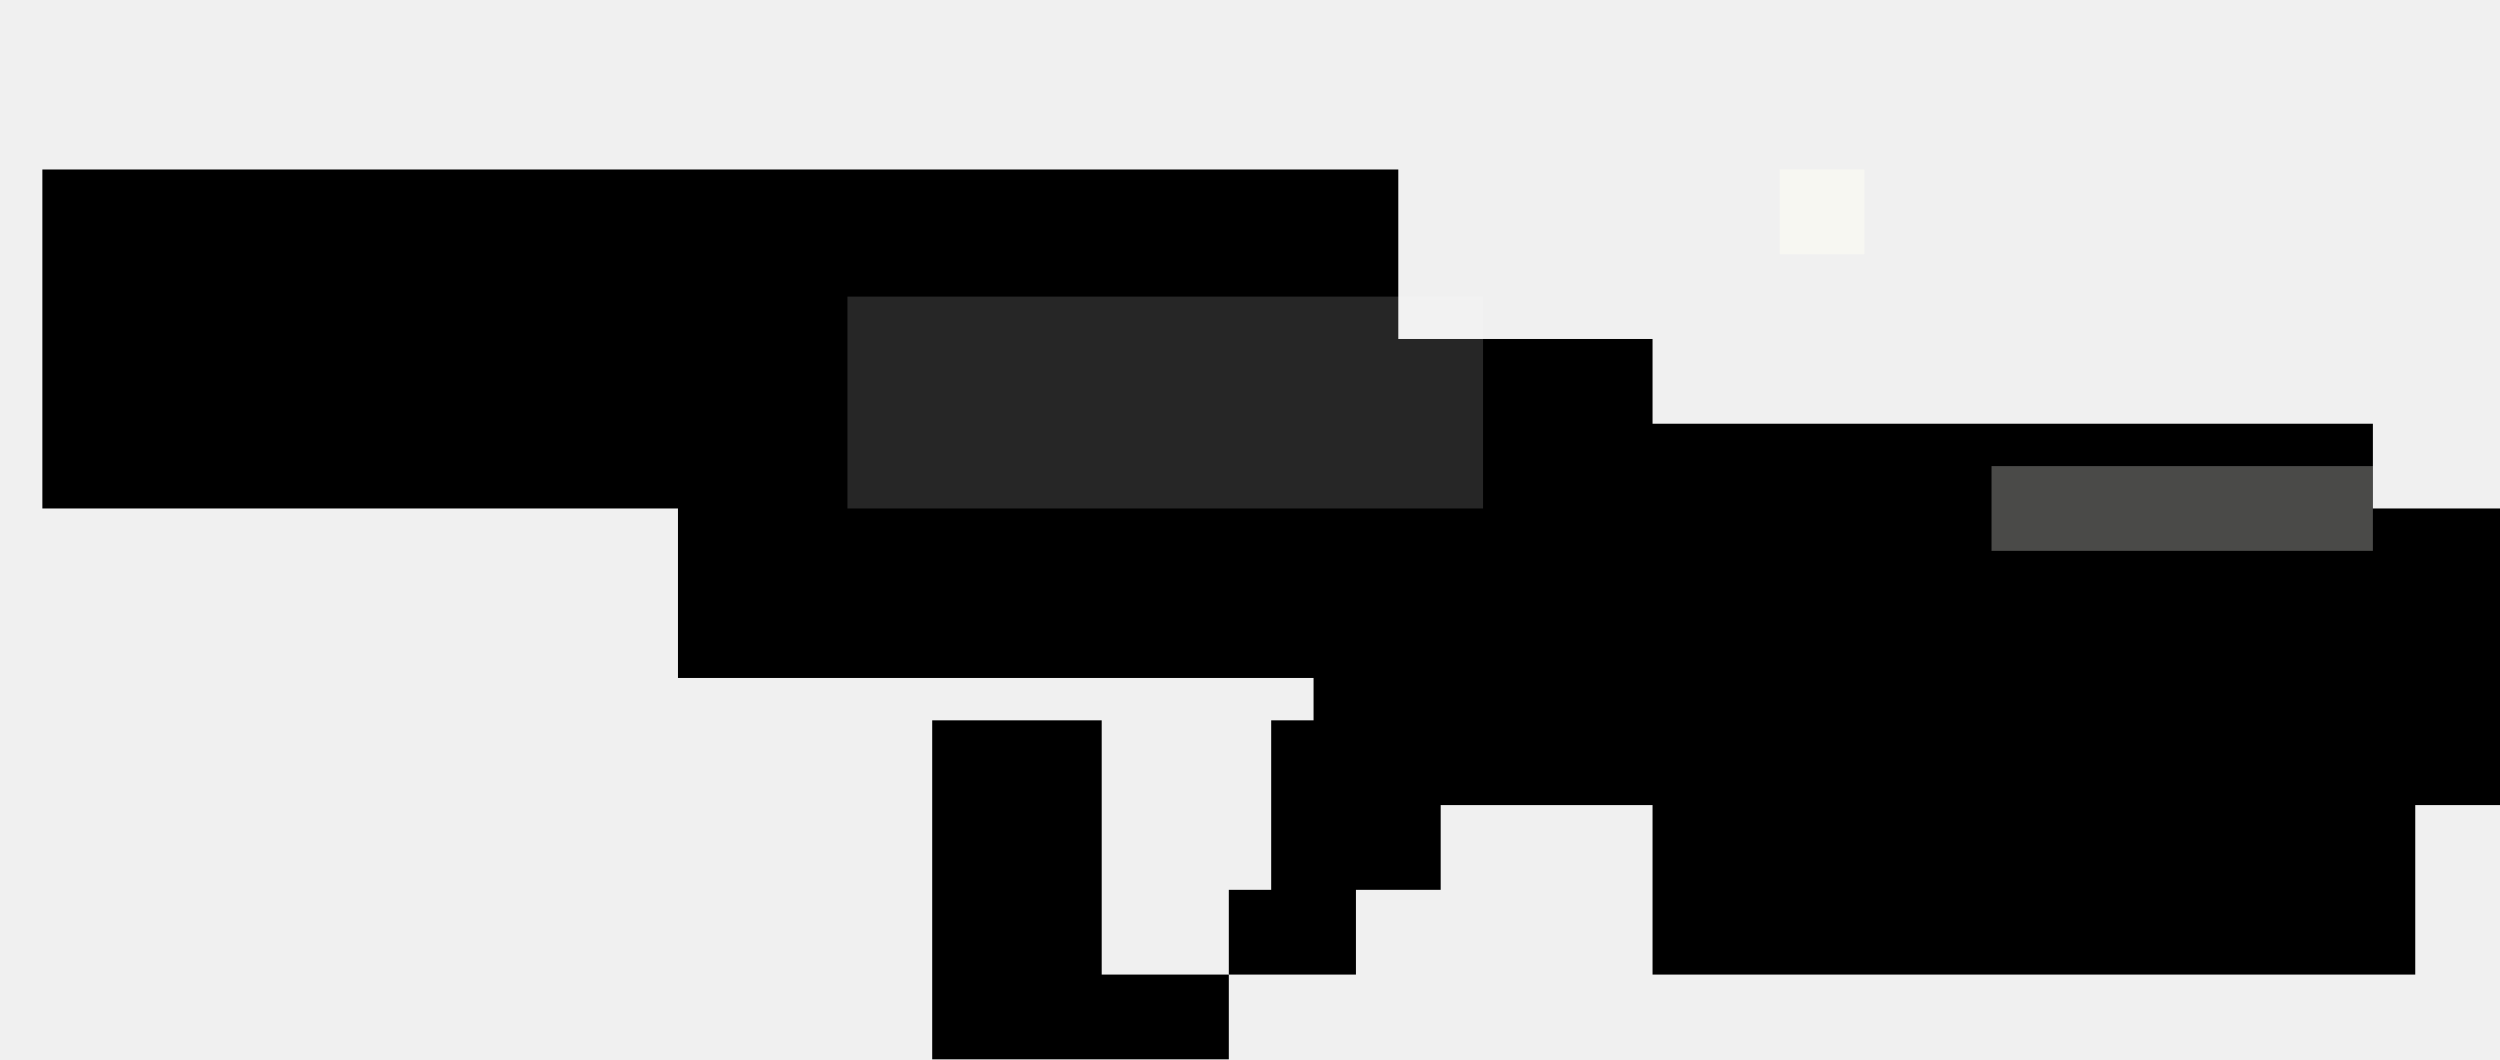
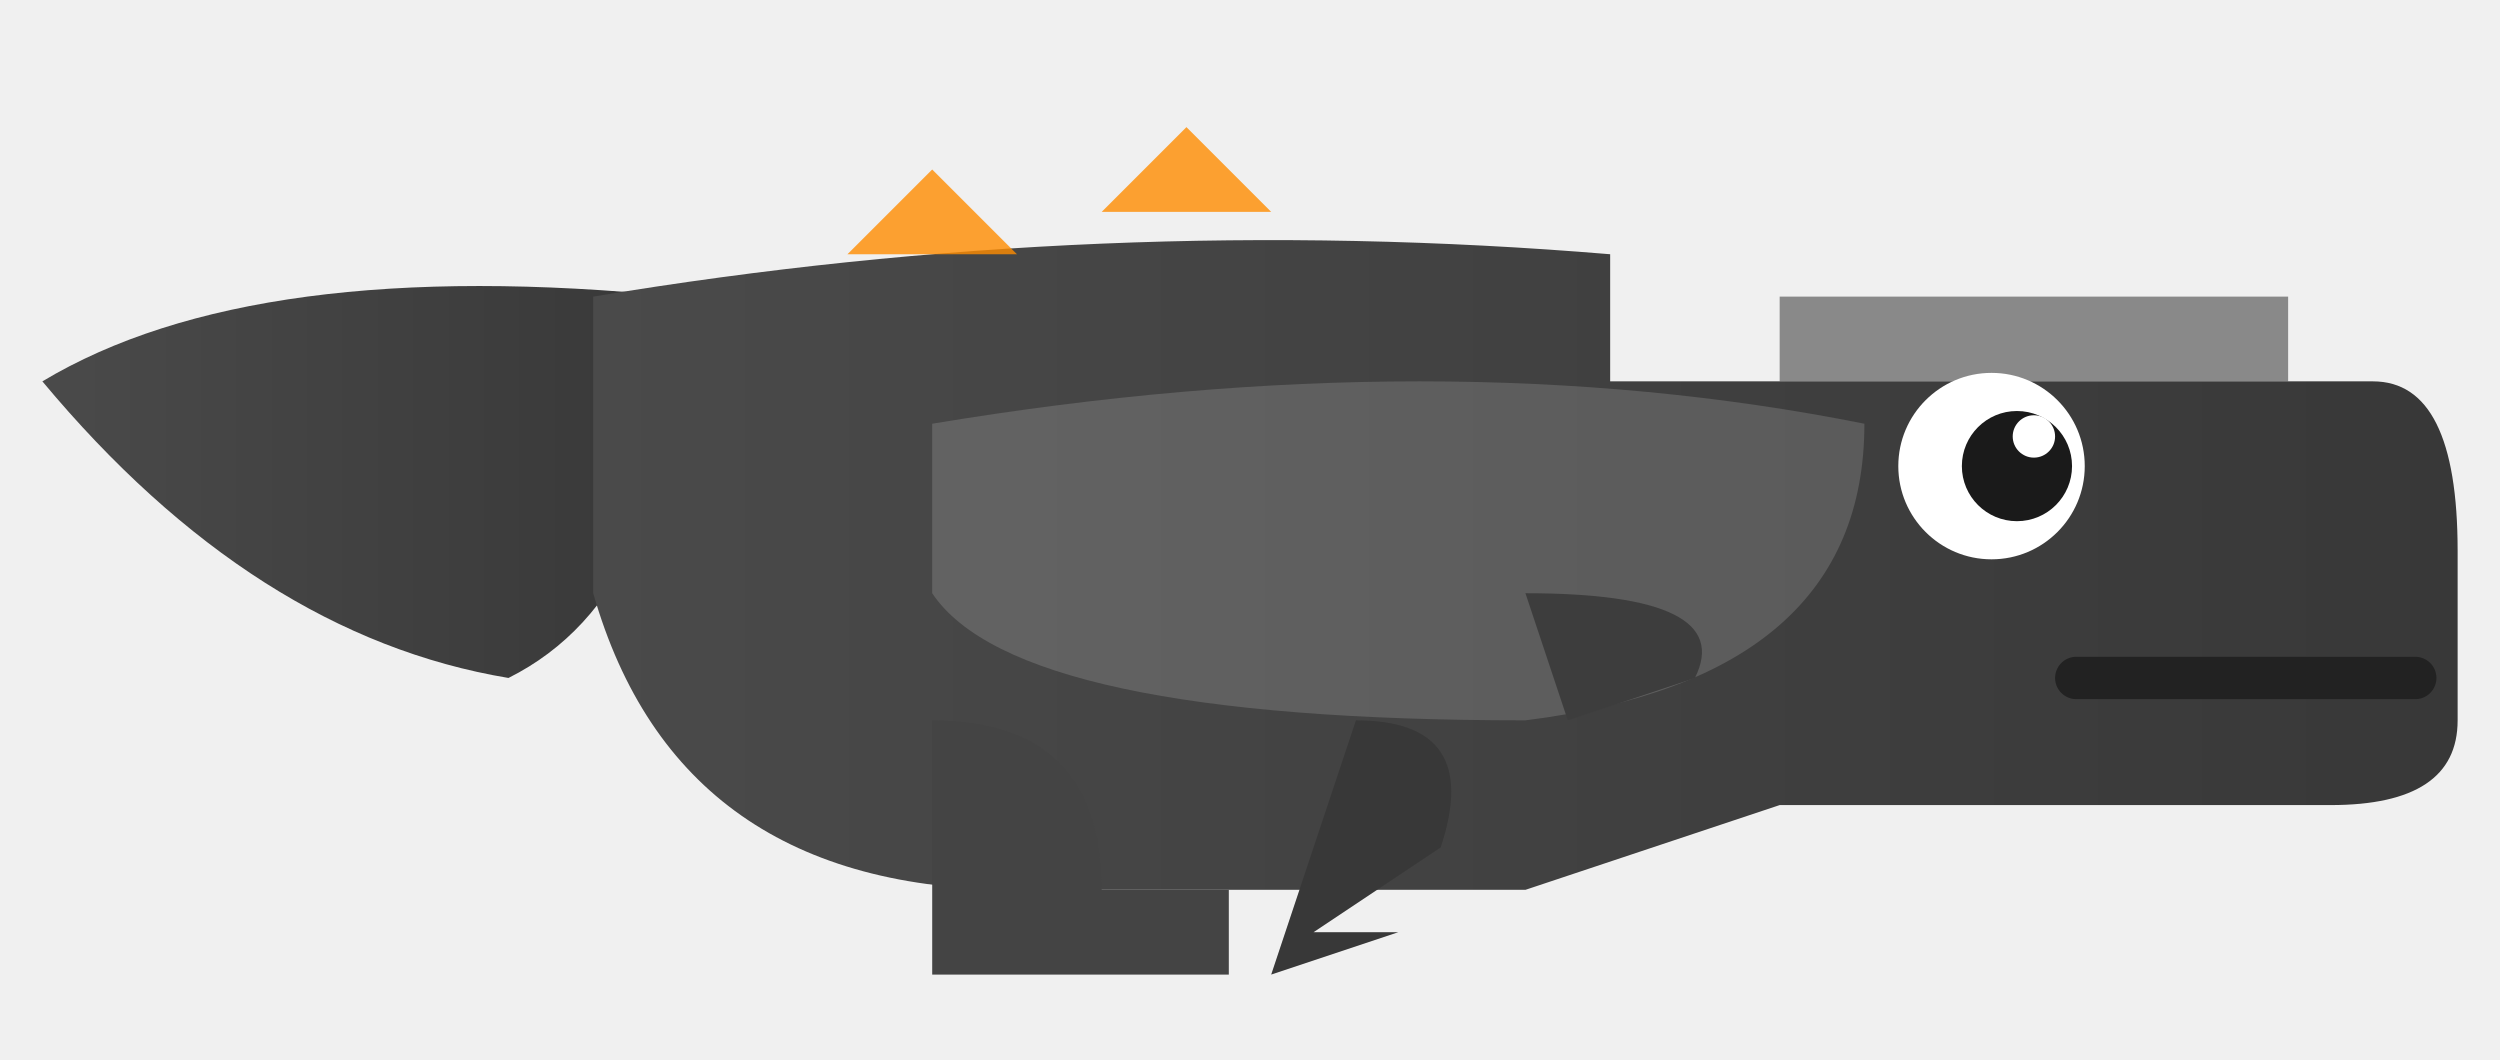
<svg xmlns="http://www.w3.org/2000/svg" viewBox="0 0 59 25" width="59" height="25">
-   <g fill="currentColor">
-     <path d="M1 4h32v4h6v2h17v2h3v7h-2v4H39v-4h-8v-3H16v-4H1V4z" />
-     <rect x="42" y="4" width="2" height="2" fill="#F7F7F2" class="dino-eye" />
-     <path d="M47 11h9v2H47z" fill="#F7F7F2" opacity="0.3" />
-     <path d="M20 7h15v5H20z" fill="#FFFFFF" opacity="0.15" />
-     <path d="M37 13h4v2h-2v2h-2z" />
-     <path d="M22 17h4v6h3v2h-7v-8z" />
-     <path d="M30 17h4v4h-4z M29 21h3v2h-3z" />
+   <defs>
+     <linearGradient id="duckGrad1" x1="0%" y1="0%" x2="100%" y2="0%">
+       <stop offset="0%" stop-color="#4A4A4A" />
+       <stop offset="100%" stop-color="#383838" />
+     </linearGradient>
+   </defs>
+   <g>
+     <path d="M1 9 Q 6 6, 16 7 Q 16 14, 12 16 Q 6 15, 1 9 Z" fill="url(#duckGrad1)" />
+     <path d="M14 7 Q 26 5, 38 6 L 38 9 Q 44 9, 56 9 Q 58 9, 58 13 L 58 17 Q 58 19, 55 19 L 42 19 L 36 21 L 24 21 Q 16 21, 14 14 Z" fill="url(#duckGrad1)" />
+     <path d="M22 10 Q 34 8, 44 10 Q 44 16, 36 17 Q 24 17, 22 14 Z" fill="#FFFFFF" opacity="0.15" />
+     <polygon points="20,6 22,4 24,6" fill="#FF8C00" opacity="0.8" />
+     <polygon points="26,5 28,3 30,5" fill="#FF8C00" opacity="0.8" />
+     <rect x="42" y="7" width="12" height="2" fill="#222" opacity="0.5" />
+     <circle cx="47" cy="11" r="2.2" fill="#FFFFFF" />
+     <circle cx="47.6" cy="11" r="1.3" fill="#1A1A1A" />
+     <circle cx="48" cy="10.3" r="0.5" fill="#FFFFFF" />
+     <path d="M49 16 L 57 16" stroke="#222" stroke-width="1" stroke-linecap="round" />
+     <path d="M36 14 Q 41 14, 40 16 L 37 17 Z" fill="#3D3D3D" />
+     <path d="M22 17 Q 26 17, 26 21 L 29 21 L 29 23 L 22 23 Z" fill="#444" />
+     <path d="M32 17 Q 35 17, 34 20 L 31 22 L 33 22 L 30 23 Z" fill="#383838" />
  </g>
</svg>
